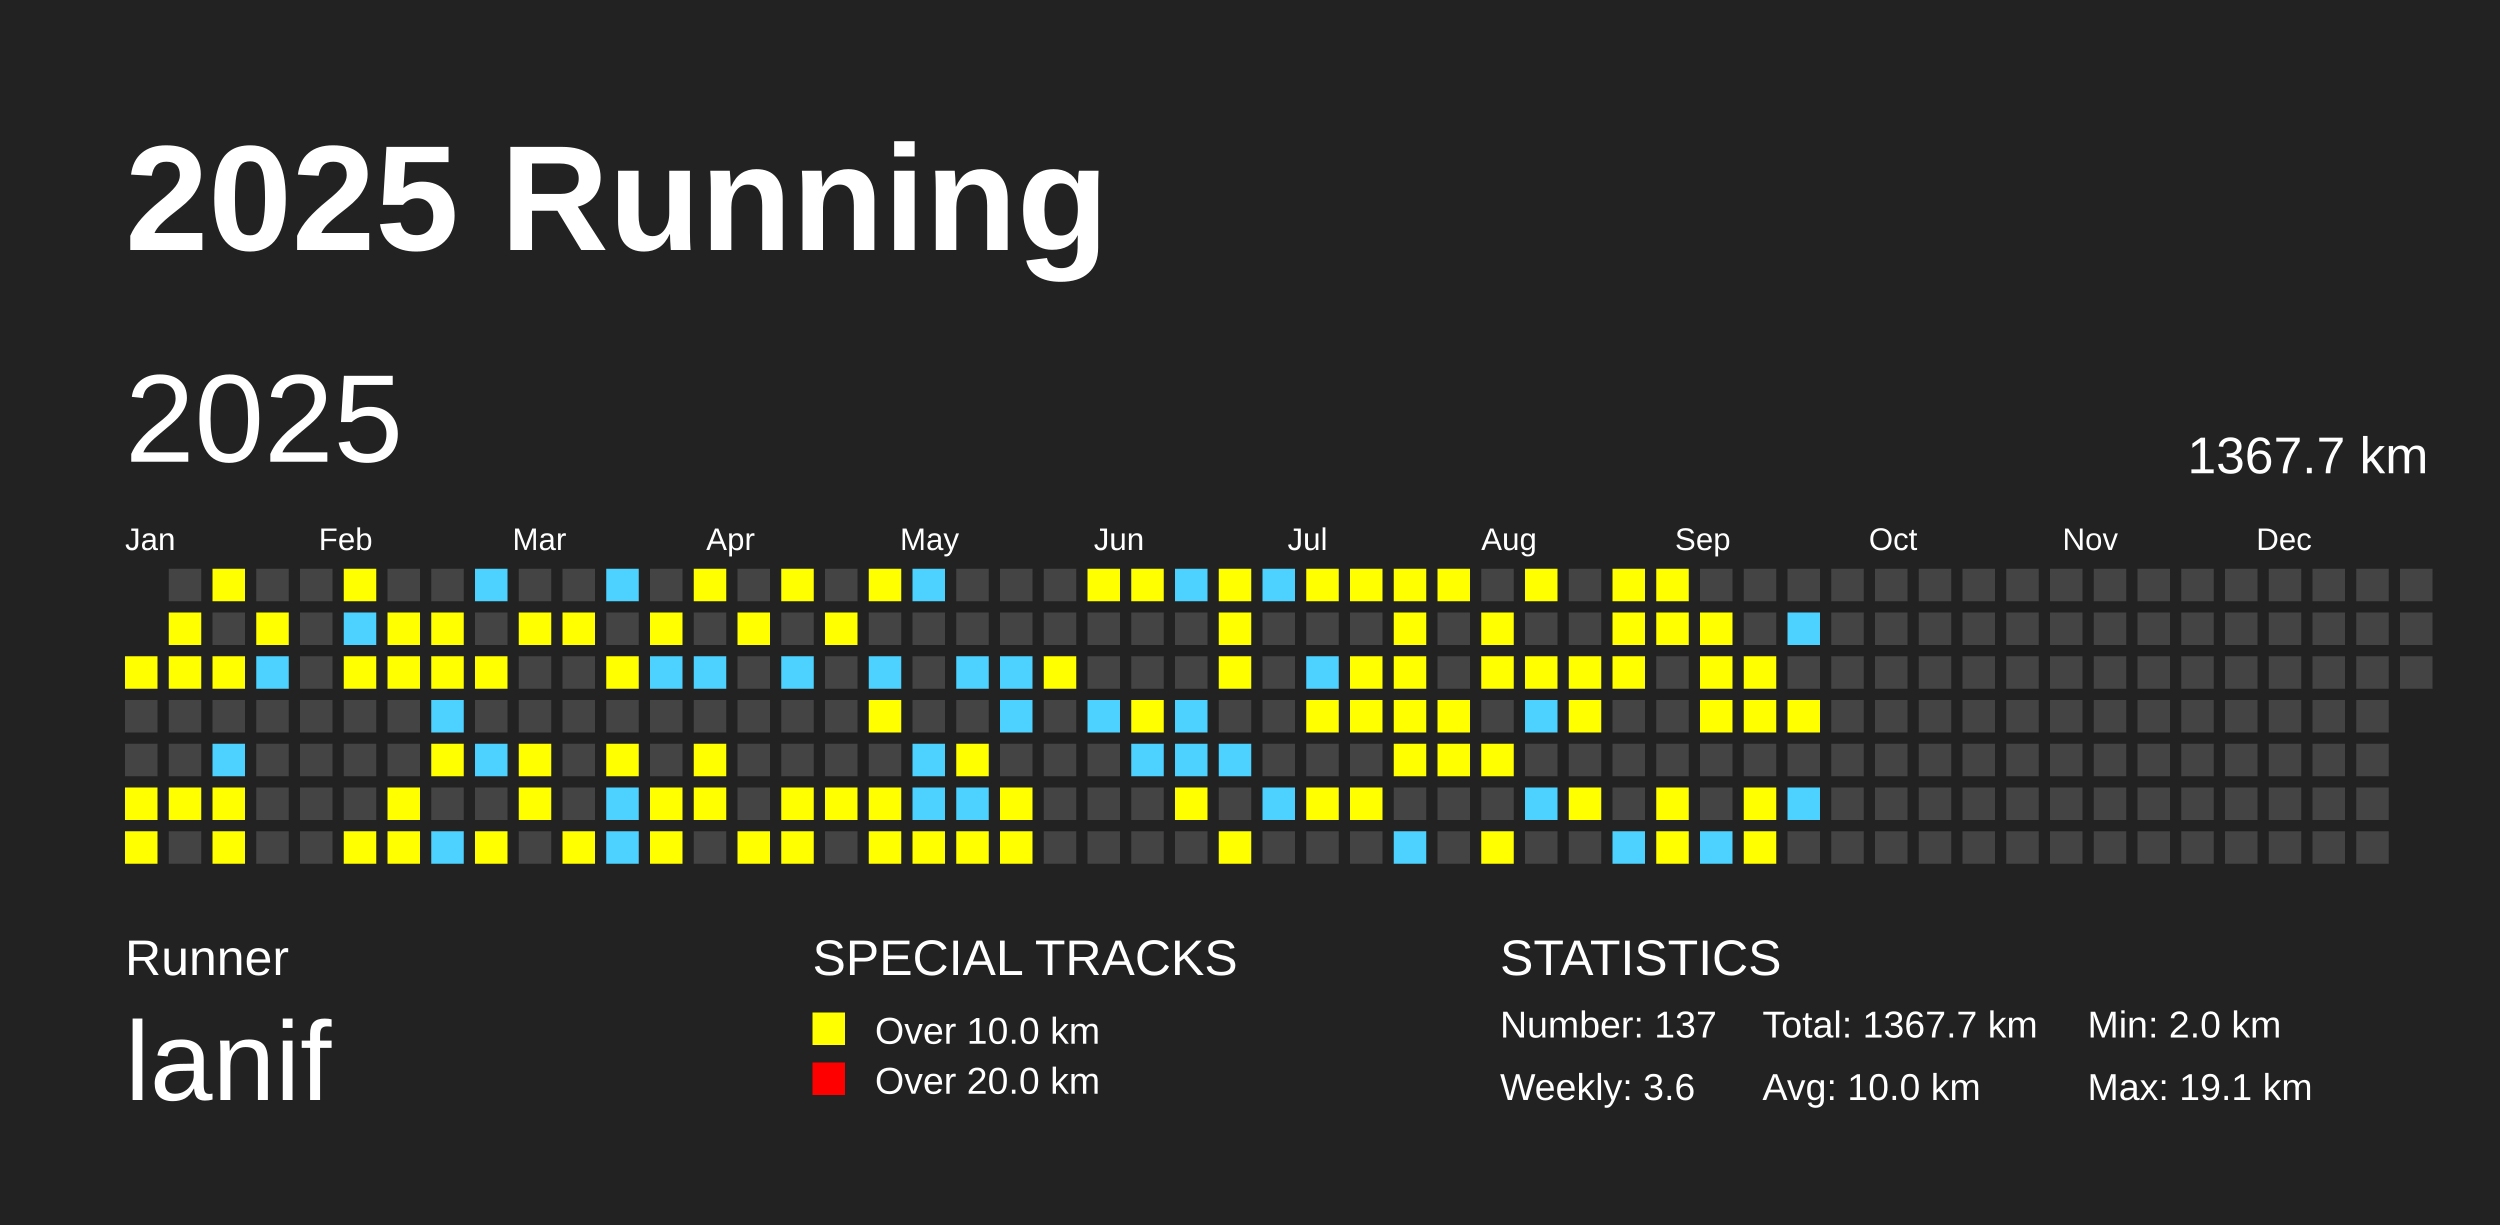
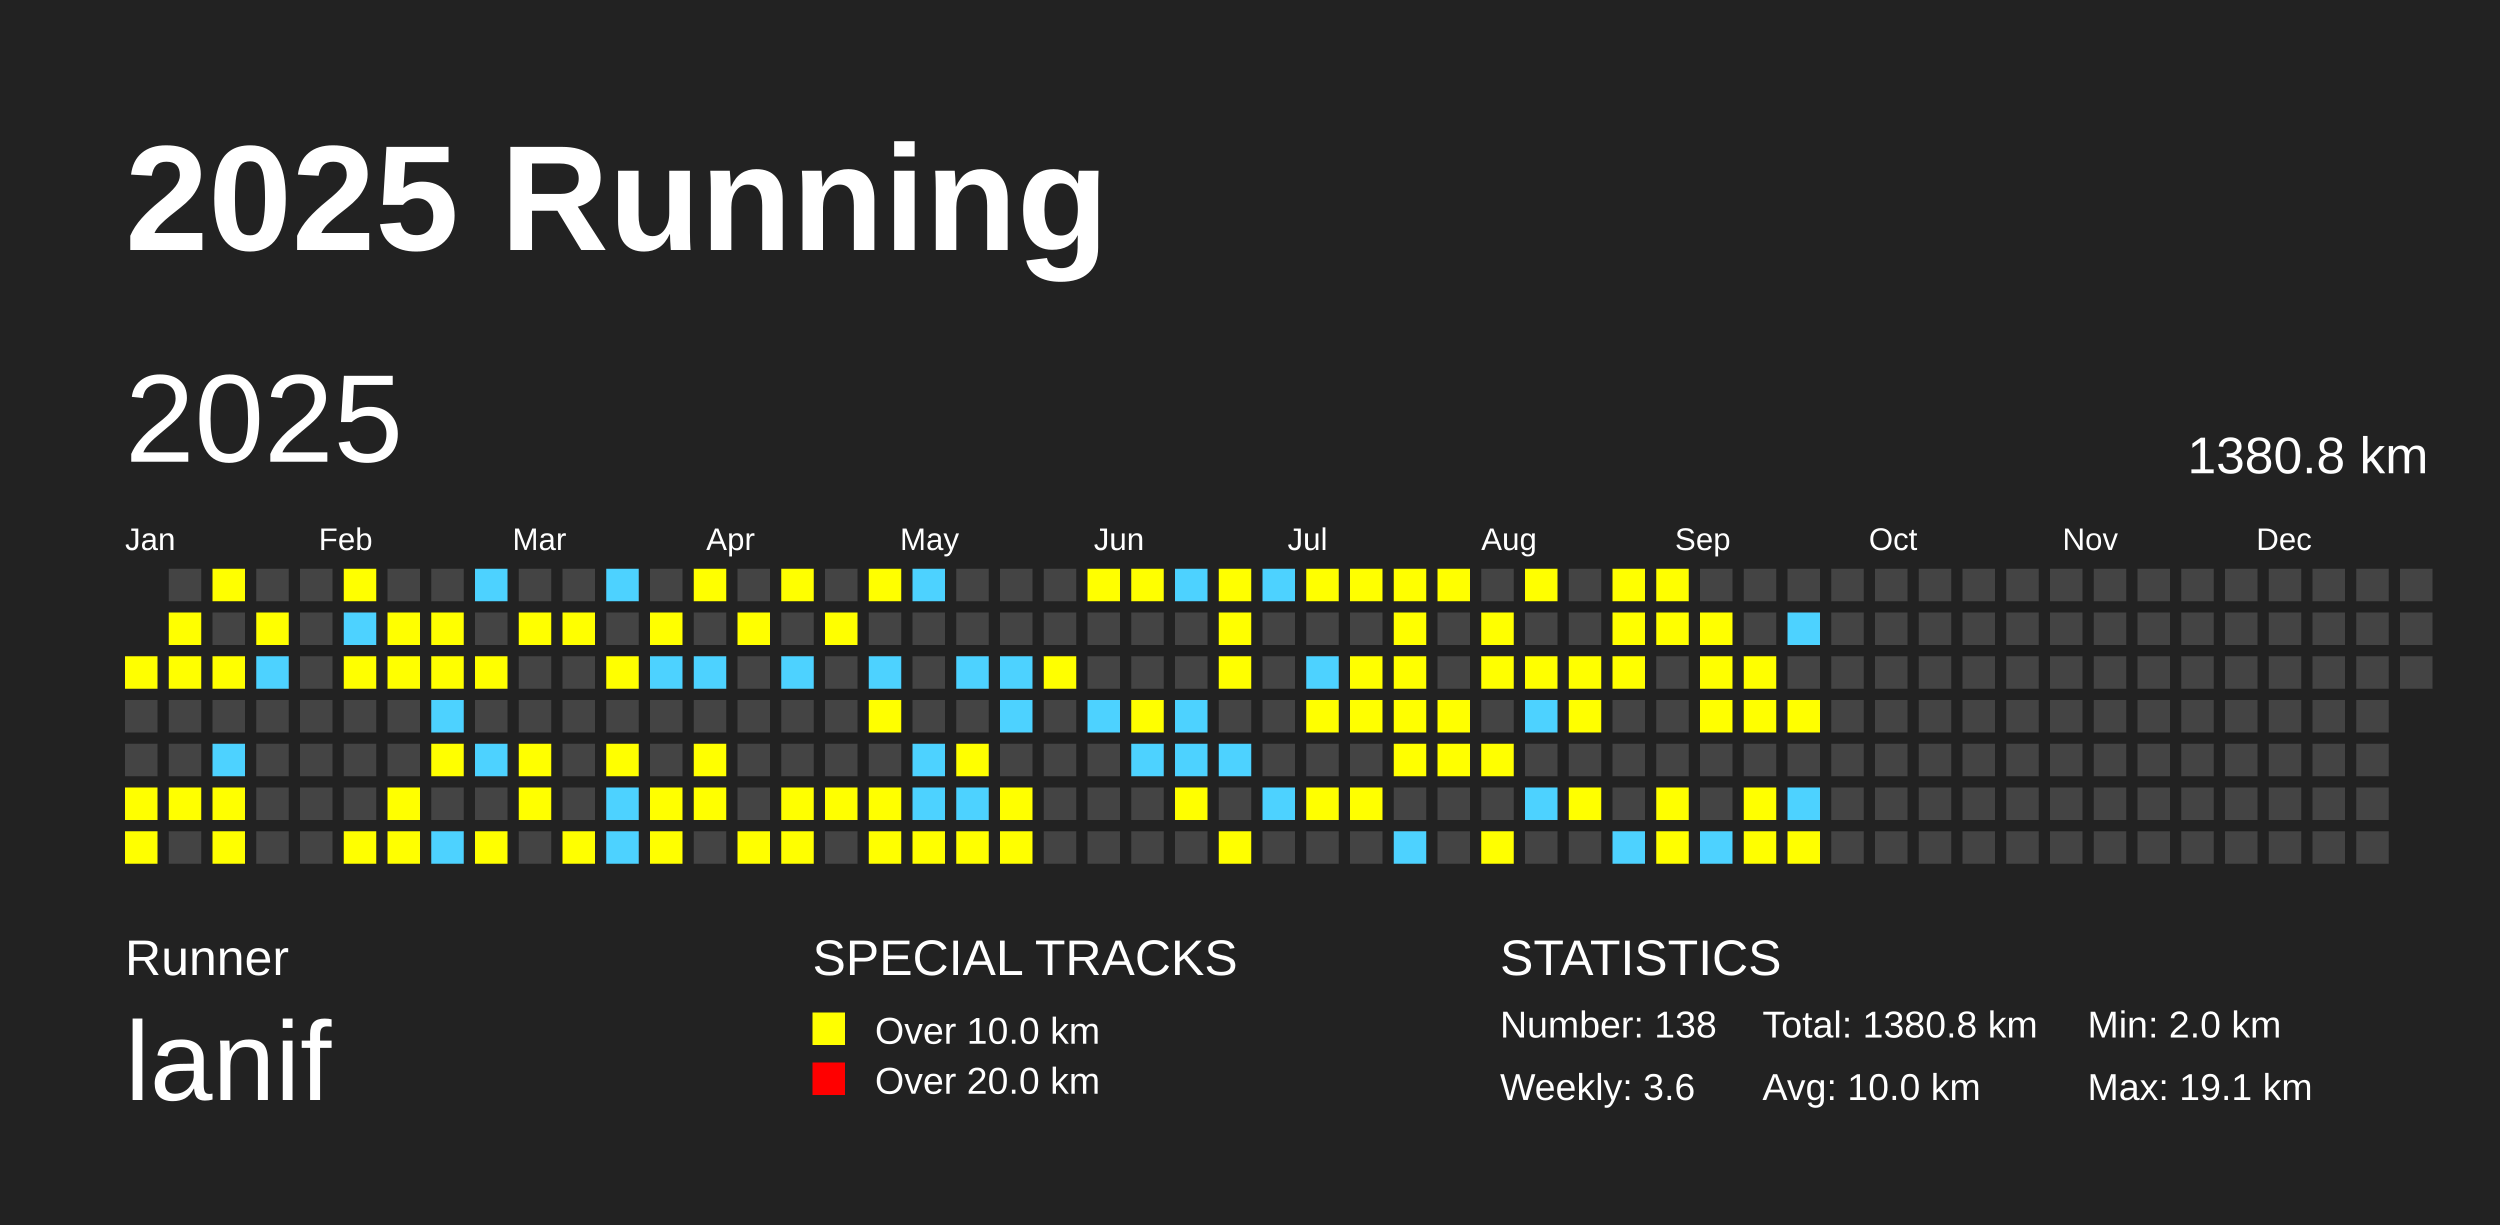
<svg xmlns="http://www.w3.org/2000/svg" baseProfile="full" height="98mm" version="1.1" viewBox="0,0,200,98" width="200mm">
  <defs />
  <rect fill="#222222" height="98" width="200" x="0" y="0" />
  <text fill="#FFFFFF" style="font-size:12px; font-family:Arial; font-weight:bold;" x="10" y="20">2025 Running</text>
  <text fill="#FFFFFF" style="font-size:4px; font-family:Arial" x="10" y="78">Runner</text>
  <text fill="#FFFFFF" style="font-size:9px; font-family:Arial" x="10" y="88">lanif</text>
  <text fill="#FFFFFF" style="font-size:4px; font-family:Arial" x="65" y="78">SPECIAL TRACKS</text>
  <rect fill="yellow" height="2.6" width="2.6" x="65" y="81" />
  <text fill="#FFFFFF" style="font-size:3px; font-family:Arial" x="70" y="83.5">Over 10.0 km</text>
  <rect fill="red" height="2.6" width="2.6" x="65" y="85" />
  <text fill="#FFFFFF" style="font-size:3px; font-family:Arial" x="70" y="87.5">Over 20.0 km</text>
  <text fill="#FFFFFF" style="font-size:4px; font-family:Arial" x="120" y="78">STATISTICS</text>
-   <text fill="#FFFFFF" style="font-size:3px; font-family:Arial" x="120" y="83">Number: 137</text>
+   <text fill="#FFFFFF" style="font-size:3px; font-family:Arial" x="120" y="83">Number: 138</text>
  <text fill="#FFFFFF" style="font-size:3px; font-family:Arial" x="120" y="88">Weekly: 3.6</text>
-   <text fill="#FFFFFF" style="font-size:3px; font-family:Arial" x="141" y="83">Total: 1367.7 km</text>
+   <text fill="#FFFFFF" style="font-size:3px; font-family:Arial" x="141" y="83">Total: 1380.8 km</text>
  <text fill="#FFFFFF" style="font-size:3px; font-family:Arial" x="141" y="88">Avg: 10.0 km</text>
  <text fill="#FFFFFF" style="font-size:3px; font-family:Arial" x="167" y="83">Min: 2.0 km</text>
  <text fill="#FFFFFF" style="font-size:3px; font-family:Arial" x="167" y="88">Max: 19.1 km</text>
  <text dominant-baseline="hanging" fill="#FFFFFF" style="font-size:10.0px; font-family:Arial;" x="10" y="30">2025</text>
-   <text dominant-baseline="hanging" fill="#FFFFFF" style="font-size:4.125px; font-family:Arial;" x="175" y="35">1367.7 km</text>
+   <text dominant-baseline="hanging" fill="#FFFFFF" style="font-size:4.125px; font-family:Arial;" x="175" y="35">1380.8 km</text>
  <text fill="#FFFFFF" style="font-size:2.5px; font-family:Arial" x="10.0" y="44">Jan</text>
  <text fill="#FFFFFF" style="font-size:2.5px; font-family:Arial" x="25.5" y="44">Feb</text>
  <text fill="#FFFFFF" style="font-size:2.5px; font-family:Arial" x="41.0" y="44">Mar</text>
  <text fill="#FFFFFF" style="font-size:2.5px; font-family:Arial" x="56.5" y="44">Apr</text>
  <text fill="#FFFFFF" style="font-size:2.5px; font-family:Arial" x="72.0" y="44">May</text>
  <text fill="#FFFFFF" style="font-size:2.5px; font-family:Arial" x="87.5" y="44">Jun</text>
  <text fill="#FFFFFF" style="font-size:2.5px; font-family:Arial" x="103.0" y="44">Jul</text>
  <text fill="#FFFFFF" style="font-size:2.5px; font-family:Arial" x="118.5" y="44">Aug</text>
  <text fill="#FFFFFF" style="font-size:2.5px; font-family:Arial" x="134.0" y="44">Sep</text>
  <text fill="#FFFFFF" style="font-size:2.5px; font-family:Arial" x="149.5" y="44">Oct</text>
  <text fill="#FFFFFF" style="font-size:2.5px; font-family:Arial" x="165.0" y="44">Nov</text>
  <text fill="#FFFFFF" style="font-size:2.5px; font-family:Arial" x="180.5" y="44">Dec</text>
  <rect fill="yellow" height="2.6" width="2.6" x="10.0" y="52.5" />
  <rect fill="#444444" height="2.6" width="2.6" x="10.0" y="56.0" />
  <rect fill="#444444" height="2.6" width="2.6" x="10.0" y="59.5" />
  <rect fill="yellow" height="2.6" width="2.6" x="10.0" y="63.0" />
  <rect fill="yellow" height="2.6" width="2.6" x="10.0" y="66.5" />
  <rect fill="#444444" height="2.6" width="2.6" x="13.5" y="45.5" />
  <rect fill="yellow" height="2.6" width="2.6" x="13.5" y="49.0" />
  <rect fill="yellow" height="2.6" width="2.6" x="13.5" y="52.5" />
  <rect fill="#444444" height="2.6" width="2.6" x="13.5" y="56.0" />
  <rect fill="#444444" height="2.6" width="2.6" x="13.5" y="59.5" />
  <rect fill="yellow" height="2.6" width="2.6" x="13.5" y="63.0" />
  <rect fill="#444444" height="2.6" width="2.6" x="13.5" y="66.5" />
  <rect fill="yellow" height="2.6" width="2.6" x="17.0" y="45.5" />
  <rect fill="#444444" height="2.6" width="2.6" x="17.0" y="49.0" />
  <rect fill="yellow" height="2.6" width="2.6" x="17.0" y="52.5" />
  <rect fill="#444444" height="2.6" width="2.6" x="17.0" y="56.0" />
  <rect fill="#4DD2FF" height="2.6" width="2.6" x="17.0" y="59.5" />
  <rect fill="yellow" height="2.6" width="2.6" x="17.0" y="63.0" />
  <rect fill="yellow" height="2.6" width="2.6" x="17.0" y="66.5" />
  <rect fill="#444444" height="2.6" width="2.6" x="20.5" y="45.5" />
  <rect fill="yellow" height="2.6" width="2.6" x="20.5" y="49.0" />
  <rect fill="#4DD2FF" height="2.6" width="2.6" x="20.5" y="52.5" />
  <rect fill="#444444" height="2.6" width="2.6" x="20.5" y="56.0" />
  <rect fill="#444444" height="2.6" width="2.6" x="20.5" y="59.5" />
  <rect fill="#444444" height="2.6" width="2.6" x="20.5" y="63.0" />
  <rect fill="#444444" height="2.6" width="2.6" x="20.5" y="66.5" />
  <rect fill="#444444" height="2.6" width="2.6" x="24.0" y="45.5" />
  <rect fill="#444444" height="2.6" width="2.6" x="24.0" y="49.0" />
  <rect fill="#444444" height="2.6" width="2.6" x="24.0" y="52.5" />
  <rect fill="#444444" height="2.6" width="2.6" x="24.0" y="56.0" />
  <rect fill="#444444" height="2.6" width="2.6" x="24.0" y="59.5" />
  <rect fill="#444444" height="2.6" width="2.6" x="24.0" y="63.0" />
  <rect fill="#444444" height="2.6" width="2.6" x="24.0" y="66.5" />
  <rect fill="yellow" height="2.6" width="2.6" x="27.5" y="45.5" />
  <rect fill="#4DD2FF" height="2.6" width="2.6" x="27.5" y="49.0" />
  <rect fill="yellow" height="2.6" width="2.6" x="27.5" y="52.5" />
  <rect fill="#444444" height="2.6" width="2.6" x="27.5" y="56.0" />
  <rect fill="#444444" height="2.6" width="2.6" x="27.5" y="59.5" />
  <rect fill="#444444" height="2.6" width="2.6" x="27.5" y="63.0" />
  <rect fill="yellow" height="2.6" width="2.6" x="27.5" y="66.5" />
  <rect fill="#444444" height="2.6" width="2.6" x="31.0" y="45.5" />
  <rect fill="yellow" height="2.6" width="2.6" x="31.0" y="49.0" />
  <rect fill="yellow" height="2.6" width="2.6" x="31.0" y="52.5" />
  <rect fill="#444444" height="2.6" width="2.6" x="31.0" y="56.0" />
  <rect fill="#444444" height="2.6" width="2.6" x="31.0" y="59.5" />
  <rect fill="yellow" height="2.6" width="2.6" x="31.0" y="63.0" />
  <rect fill="yellow" height="2.6" width="2.6" x="31.0" y="66.5" />
  <rect fill="#444444" height="2.6" width="2.6" x="34.5" y="45.5" />
  <rect fill="yellow" height="2.6" width="2.6" x="34.5" y="49.0" />
  <rect fill="yellow" height="2.6" width="2.6" x="34.5" y="52.5" />
  <rect fill="#4DD2FF" height="2.6" width="2.6" x="34.5" y="56.0" />
  <rect fill="yellow" height="2.6" width="2.6" x="34.5" y="59.5" />
  <rect fill="#444444" height="2.6" width="2.6" x="34.5" y="63.0" />
  <rect fill="#4DD2FF" height="2.6" width="2.6" x="34.5" y="66.5" />
  <rect fill="#4DD2FF" height="2.6" width="2.6" x="38.0" y="45.5" />
  <rect fill="#444444" height="2.6" width="2.6" x="38.0" y="49.0" />
  <rect fill="yellow" height="2.6" width="2.6" x="38.0" y="52.5" />
  <rect fill="#444444" height="2.6" width="2.6" x="38.0" y="56.0" />
  <rect fill="#4DD2FF" height="2.6" width="2.6" x="38.0" y="59.5" />
  <rect fill="#444444" height="2.6" width="2.6" x="38.0" y="63.0" />
  <rect fill="yellow" height="2.6" width="2.6" x="38.0" y="66.5" />
  <rect fill="#444444" height="2.6" width="2.6" x="41.5" y="45.5" />
  <rect fill="yellow" height="2.6" width="2.6" x="41.5" y="49.0" />
  <rect fill="#444444" height="2.6" width="2.6" x="41.5" y="52.5" />
  <rect fill="#444444" height="2.6" width="2.6" x="41.5" y="56.0" />
  <rect fill="yellow" height="2.6" width="2.6" x="41.5" y="59.5" />
  <rect fill="yellow" height="2.6" width="2.6" x="41.5" y="63.0" />
  <rect fill="#444444" height="2.6" width="2.6" x="41.5" y="66.5" />
  <rect fill="#444444" height="2.6" width="2.6" x="45.0" y="45.5" />
  <rect fill="yellow" height="2.6" width="2.6" x="45.0" y="49.0" />
  <rect fill="#444444" height="2.6" width="2.6" x="45.0" y="52.5" />
  <rect fill="#444444" height="2.6" width="2.6" x="45.0" y="56.0" />
  <rect fill="#444444" height="2.6" width="2.6" x="45.0" y="59.5" />
  <rect fill="#444444" height="2.6" width="2.6" x="45.0" y="63.0" />
  <rect fill="yellow" height="2.6" width="2.6" x="45.0" y="66.5" />
  <rect fill="#4DD2FF" height="2.6" width="2.6" x="48.5" y="45.5" />
  <rect fill="#444444" height="2.6" width="2.6" x="48.5" y="49.0" />
  <rect fill="yellow" height="2.6" width="2.6" x="48.5" y="52.5" />
  <rect fill="#444444" height="2.6" width="2.6" x="48.5" y="56.0" />
  <rect fill="yellow" height="2.6" width="2.6" x="48.5" y="59.5" />
  <rect fill="#4DD2FF" height="2.6" width="2.6" x="48.5" y="63.0" />
  <rect fill="#4DD2FF" height="2.6" width="2.6" x="48.5" y="66.5" />
  <rect fill="#444444" height="2.6" width="2.6" x="52.0" y="45.5" />
  <rect fill="yellow" height="2.6" width="2.6" x="52.0" y="49.0" />
  <rect fill="#4DD2FF" height="2.6" width="2.6" x="52.0" y="52.5" />
  <rect fill="#444444" height="2.6" width="2.6" x="52.0" y="56.0" />
  <rect fill="#444444" height="2.6" width="2.6" x="52.0" y="59.5" />
  <rect fill="yellow" height="2.6" width="2.6" x="52.0" y="63.0" />
  <rect fill="yellow" height="2.6" width="2.6" x="52.0" y="66.5" />
  <rect fill="yellow" height="2.6" width="2.6" x="55.5" y="45.5" />
  <rect fill="#444444" height="2.6" width="2.6" x="55.5" y="49.0" />
  <rect fill="#4DD2FF" height="2.6" width="2.6" x="55.5" y="52.5" />
  <rect fill="#444444" height="2.6" width="2.6" x="55.5" y="56.0" />
  <rect fill="yellow" height="2.6" width="2.6" x="55.5" y="59.5" />
  <rect fill="yellow" height="2.6" width="2.6" x="55.5" y="63.0" />
  <rect fill="#444444" height="2.6" width="2.6" x="55.5" y="66.5" />
  <rect fill="#444444" height="2.6" width="2.6" x="59.0" y="45.5" />
  <rect fill="yellow" height="2.6" width="2.6" x="59.0" y="49.0" />
  <rect fill="#444444" height="2.6" width="2.6" x="59.0" y="52.5" />
  <rect fill="#444444" height="2.6" width="2.6" x="59.0" y="56.0" />
  <rect fill="#444444" height="2.6" width="2.6" x="59.0" y="59.5" />
  <rect fill="#444444" height="2.6" width="2.6" x="59.0" y="63.0" />
  <rect fill="yellow" height="2.6" width="2.6" x="59.0" y="66.5" />
  <rect fill="yellow" height="2.6" width="2.6" x="62.5" y="45.5" />
  <rect fill="#444444" height="2.6" width="2.6" x="62.5" y="49.0" />
  <rect fill="#4DD2FF" height="2.6" width="2.6" x="62.5" y="52.5" />
  <rect fill="#444444" height="2.6" width="2.6" x="62.5" y="56.0" />
  <rect fill="#444444" height="2.6" width="2.6" x="62.5" y="59.5" />
  <rect fill="yellow" height="2.6" width="2.6" x="62.5" y="63.0" />
  <rect fill="yellow" height="2.6" width="2.6" x="62.5" y="66.5" />
  <rect fill="#444444" height="2.6" width="2.6" x="66.0" y="45.5" />
  <rect fill="yellow" height="2.6" width="2.6" x="66.0" y="49.0" />
  <rect fill="#444444" height="2.6" width="2.6" x="66.0" y="52.5" />
  <rect fill="#444444" height="2.6" width="2.6" x="66.0" y="56.0" />
  <rect fill="#444444" height="2.6" width="2.6" x="66.0" y="59.5" />
  <rect fill="yellow" height="2.6" width="2.6" x="66.0" y="63.0" />
  <rect fill="#444444" height="2.6" width="2.6" x="66.0" y="66.5" />
  <rect fill="yellow" height="2.6" width="2.6" x="69.5" y="45.5" />
  <rect fill="#444444" height="2.6" width="2.6" x="69.5" y="49.0" />
  <rect fill="#4DD2FF" height="2.6" width="2.6" x="69.5" y="52.5" />
  <rect fill="yellow" height="2.6" width="2.6" x="69.5" y="56.0" />
  <rect fill="#444444" height="2.6" width="2.6" x="69.5" y="59.5" />
  <rect fill="yellow" height="2.6" width="2.6" x="69.5" y="63.0" />
  <rect fill="yellow" height="2.6" width="2.6" x="69.5" y="66.5" />
  <rect fill="#4DD2FF" height="2.6" width="2.6" x="73.0" y="45.5" />
  <rect fill="#444444" height="2.6" width="2.6" x="73.0" y="49.0" />
  <rect fill="#444444" height="2.6" width="2.6" x="73.0" y="52.5" />
  <rect fill="#444444" height="2.6" width="2.6" x="73.0" y="56.0" />
  <rect fill="#4DD2FF" height="2.6" width="2.6" x="73.0" y="59.5" />
  <rect fill="#4DD2FF" height="2.6" width="2.6" x="73.0" y="63.0" />
  <rect fill="yellow" height="2.6" width="2.6" x="73.0" y="66.5" />
  <rect fill="#444444" height="2.6" width="2.6" x="76.5" y="45.5" />
  <rect fill="#444444" height="2.6" width="2.6" x="76.5" y="49.0" />
  <rect fill="#4DD2FF" height="2.6" width="2.6" x="76.5" y="52.5" />
  <rect fill="#444444" height="2.6" width="2.6" x="76.5" y="56.0" />
  <rect fill="yellow" height="2.6" width="2.6" x="76.5" y="59.5" />
  <rect fill="#4DD2FF" height="2.6" width="2.6" x="76.5" y="63.0" />
  <rect fill="yellow" height="2.6" width="2.6" x="76.5" y="66.5" />
  <rect fill="#444444" height="2.6" width="2.6" x="80.0" y="45.5" />
  <rect fill="#444444" height="2.6" width="2.6" x="80.0" y="49.0" />
  <rect fill="#4DD2FF" height="2.6" width="2.6" x="80.0" y="52.5" />
  <rect fill="#4DD2FF" height="2.6" width="2.6" x="80.0" y="56.0" />
  <rect fill="#444444" height="2.6" width="2.6" x="80.0" y="59.5" />
  <rect fill="yellow" height="2.6" width="2.6" x="80.0" y="63.0" />
  <rect fill="yellow" height="2.6" width="2.6" x="80.0" y="66.5" />
  <rect fill="#444444" height="2.6" width="2.6" x="83.5" y="45.5" />
  <rect fill="#444444" height="2.6" width="2.6" x="83.5" y="49.0" />
  <rect fill="yellow" height="2.6" width="2.6" x="83.5" y="52.5" />
  <rect fill="#444444" height="2.6" width="2.6" x="83.5" y="56.0" />
  <rect fill="#444444" height="2.6" width="2.6" x="83.5" y="59.5" />
  <rect fill="#444444" height="2.6" width="2.6" x="83.5" y="63.0" />
  <rect fill="#444444" height="2.6" width="2.6" x="83.5" y="66.5" />
  <rect fill="yellow" height="2.6" width="2.6" x="87.0" y="45.5" />
  <rect fill="#444444" height="2.6" width="2.6" x="87.0" y="49.0" />
  <rect fill="#444444" height="2.6" width="2.6" x="87.0" y="52.5" />
  <rect fill="#4DD2FF" height="2.6" width="2.6" x="87.0" y="56.0" />
  <rect fill="#444444" height="2.6" width="2.6" x="87.0" y="59.5" />
  <rect fill="#444444" height="2.6" width="2.6" x="87.0" y="63.0" />
  <rect fill="#444444" height="2.6" width="2.6" x="87.0" y="66.5" />
  <rect fill="yellow" height="2.6" width="2.6" x="90.5" y="45.5" />
  <rect fill="#444444" height="2.6" width="2.6" x="90.5" y="49.0" />
  <rect fill="#444444" height="2.6" width="2.6" x="90.5" y="52.5" />
  <rect fill="yellow" height="2.6" width="2.6" x="90.5" y="56.0" />
  <rect fill="#4DD2FF" height="2.6" width="2.6" x="90.5" y="59.5" />
  <rect fill="#444444" height="2.6" width="2.6" x="90.5" y="63.0" />
  <rect fill="#444444" height="2.6" width="2.6" x="90.5" y="66.5" />
  <rect fill="#4DD2FF" height="2.6" width="2.6" x="94.0" y="45.5" />
  <rect fill="#444444" height="2.6" width="2.6" x="94.0" y="49.0" />
  <rect fill="#444444" height="2.6" width="2.6" x="94.0" y="52.5" />
  <rect fill="#4DD2FF" height="2.6" width="2.6" x="94.0" y="56.0" />
  <rect fill="#4DD2FF" height="2.6" width="2.6" x="94.0" y="59.5" />
  <rect fill="yellow" height="2.6" width="2.6" x="94.0" y="63.0" />
  <rect fill="#444444" height="2.6" width="2.6" x="94.0" y="66.5" />
  <rect fill="yellow" height="2.6" width="2.6" x="97.5" y="45.5" />
  <rect fill="yellow" height="2.6" width="2.6" x="97.5" y="49.0" />
  <rect fill="yellow" height="2.6" width="2.6" x="97.5" y="52.5" />
  <rect fill="#444444" height="2.6" width="2.6" x="97.5" y="56.0" />
  <rect fill="#4DD2FF" height="2.6" width="2.6" x="97.5" y="59.5" />
  <rect fill="#444444" height="2.6" width="2.6" x="97.5" y="63.0" />
  <rect fill="yellow" height="2.6" width="2.6" x="97.5" y="66.5" />
  <rect fill="#4DD2FF" height="2.6" width="2.6" x="101.0" y="45.5" />
  <rect fill="#444444" height="2.6" width="2.6" x="101.0" y="49.0" />
  <rect fill="#444444" height="2.6" width="2.6" x="101.0" y="52.5" />
  <rect fill="#444444" height="2.6" width="2.6" x="101.0" y="56.0" />
  <rect fill="#444444" height="2.6" width="2.6" x="101.0" y="59.5" />
  <rect fill="#4DD2FF" height="2.6" width="2.6" x="101.0" y="63.0" />
  <rect fill="#444444" height="2.6" width="2.6" x="101.0" y="66.5" />
  <rect fill="yellow" height="2.6" width="2.6" x="104.5" y="45.5" />
  <rect fill="#444444" height="2.6" width="2.6" x="104.5" y="49.0" />
  <rect fill="#4DD2FF" height="2.6" width="2.6" x="104.5" y="52.5" />
  <rect fill="yellow" height="2.6" width="2.6" x="104.5" y="56.0" />
  <rect fill="#444444" height="2.6" width="2.6" x="104.5" y="59.5" />
  <rect fill="yellow" height="2.6" width="2.6" x="104.5" y="63.0" />
  <rect fill="#444444" height="2.6" width="2.6" x="104.5" y="66.5" />
  <rect fill="yellow" height="2.6" width="2.6" x="108.0" y="45.5" />
  <rect fill="#444444" height="2.6" width="2.6" x="108.0" y="49.0" />
  <rect fill="yellow" height="2.6" width="2.6" x="108.0" y="52.5" />
  <rect fill="yellow" height="2.6" width="2.6" x="108.0" y="56.0" />
  <rect fill="#444444" height="2.6" width="2.6" x="108.0" y="59.5" />
  <rect fill="yellow" height="2.6" width="2.6" x="108.0" y="63.0" />
  <rect fill="#444444" height="2.6" width="2.6" x="108.0" y="66.5" />
  <rect fill="yellow" height="2.6" width="2.6" x="111.5" y="45.5" />
  <rect fill="yellow" height="2.6" width="2.6" x="111.5" y="49.0" />
  <rect fill="yellow" height="2.6" width="2.6" x="111.5" y="52.5" />
  <rect fill="yellow" height="2.6" width="2.6" x="111.5" y="56.0" />
  <rect fill="yellow" height="2.6" width="2.6" x="111.5" y="59.5" />
  <rect fill="#444444" height="2.6" width="2.6" x="111.5" y="63.0" />
  <rect fill="#4DD2FF" height="2.6" width="2.6" x="111.5" y="66.5" />
  <rect fill="yellow" height="2.6" width="2.6" x="115.0" y="45.5" />
  <rect fill="#444444" height="2.6" width="2.6" x="115.0" y="49.0" />
  <rect fill="#444444" height="2.6" width="2.6" x="115.0" y="52.5" />
  <rect fill="yellow" height="2.6" width="2.6" x="115.0" y="56.0" />
  <rect fill="yellow" height="2.6" width="2.6" x="115.0" y="59.5" />
  <rect fill="#444444" height="2.6" width="2.6" x="115.0" y="63.0" />
  <rect fill="#444444" height="2.6" width="2.6" x="115.0" y="66.5" />
  <rect fill="#444444" height="2.6" width="2.6" x="118.5" y="45.5" />
  <rect fill="yellow" height="2.6" width="2.6" x="118.5" y="49.0" />
  <rect fill="yellow" height="2.6" width="2.6" x="118.5" y="52.5" />
  <rect fill="#444444" height="2.6" width="2.6" x="118.5" y="56.0" />
  <rect fill="yellow" height="2.6" width="2.6" x="118.5" y="59.5" />
  <rect fill="#444444" height="2.6" width="2.6" x="118.5" y="63.0" />
  <rect fill="yellow" height="2.6" width="2.6" x="118.5" y="66.5" />
  <rect fill="yellow" height="2.6" width="2.6" x="122.0" y="45.5" />
  <rect fill="#444444" height="2.6" width="2.6" x="122.0" y="49.0" />
  <rect fill="yellow" height="2.6" width="2.6" x="122.0" y="52.5" />
  <rect fill="#4DD2FF" height="2.6" width="2.6" x="122.0" y="56.0" />
  <rect fill="#444444" height="2.6" width="2.6" x="122.0" y="59.5" />
  <rect fill="#4DD2FF" height="2.6" width="2.6" x="122.0" y="63.0" />
  <rect fill="#444444" height="2.6" width="2.6" x="122.0" y="66.5" />
  <rect fill="#444444" height="2.6" width="2.6" x="125.5" y="45.5" />
  <rect fill="#444444" height="2.6" width="2.6" x="125.5" y="49.0" />
  <rect fill="yellow" height="2.6" width="2.6" x="125.5" y="52.5" />
  <rect fill="yellow" height="2.6" width="2.6" x="125.5" y="56.0" />
  <rect fill="#444444" height="2.6" width="2.6" x="125.5" y="59.5" />
  <rect fill="yellow" height="2.6" width="2.6" x="125.5" y="63.0" />
  <rect fill="#444444" height="2.6" width="2.6" x="125.5" y="66.5" />
  <rect fill="yellow" height="2.6" width="2.6" x="129.0" y="45.5" />
  <rect fill="yellow" height="2.6" width="2.6" x="129.0" y="49.0" />
  <rect fill="yellow" height="2.6" width="2.6" x="129.0" y="52.5" />
  <rect fill="#444444" height="2.6" width="2.6" x="129.0" y="56.0" />
  <rect fill="#444444" height="2.6" width="2.6" x="129.0" y="59.5" />
  <rect fill="#444444" height="2.6" width="2.6" x="129.0" y="63.0" />
  <rect fill="#4DD2FF" height="2.6" width="2.6" x="129.0" y="66.5" />
  <rect fill="yellow" height="2.6" width="2.6" x="132.5" y="45.5" />
  <rect fill="yellow" height="2.6" width="2.6" x="132.5" y="49.0" />
  <rect fill="#444444" height="2.6" width="2.6" x="132.5" y="52.5" />
  <rect fill="#444444" height="2.6" width="2.6" x="132.5" y="56.0" />
  <rect fill="#444444" height="2.6" width="2.6" x="132.5" y="59.5" />
  <rect fill="yellow" height="2.6" width="2.6" x="132.5" y="63.0" />
  <rect fill="yellow" height="2.6" width="2.6" x="132.5" y="66.5" />
  <rect fill="#444444" height="2.6" width="2.6" x="136.0" y="45.5" />
  <rect fill="yellow" height="2.6" width="2.6" x="136.0" y="49.0" />
  <rect fill="yellow" height="2.6" width="2.6" x="136.0" y="52.5" />
  <rect fill="yellow" height="2.6" width="2.6" x="136.0" y="56.0" />
  <rect fill="#444444" height="2.6" width="2.6" x="136.0" y="59.5" />
  <rect fill="#444444" height="2.6" width="2.6" x="136.0" y="63.0" />
  <rect fill="#4DD2FF" height="2.6" width="2.6" x="136.0" y="66.5" />
  <rect fill="#444444" height="2.6" width="2.6" x="139.5" y="45.5" />
  <rect fill="#444444" height="2.6" width="2.6" x="139.5" y="49.0" />
  <rect fill="yellow" height="2.6" width="2.6" x="139.5" y="52.5" />
  <rect fill="yellow" height="2.6" width="2.6" x="139.5" y="56.0" />
  <rect fill="#444444" height="2.6" width="2.6" x="139.5" y="59.5" />
  <rect fill="yellow" height="2.6" width="2.6" x="139.5" y="63.0" />
  <rect fill="yellow" height="2.6" width="2.6" x="139.5" y="66.5" />
  <rect fill="#444444" height="2.6" width="2.6" x="143.0" y="45.5" />
  <rect fill="#4DD2FF" height="2.6" width="2.6" x="143.0" y="49.0" />
  <rect fill="#444444" height="2.6" width="2.6" x="143.0" y="52.5" />
  <rect fill="yellow" height="2.6" width="2.6" x="143.0" y="56.0" />
  <rect fill="#444444" height="2.6" width="2.6" x="143.0" y="59.5" />
  <rect fill="#4DD2FF" height="2.6" width="2.6" x="143.0" y="63.0" />
-   <rect fill="#444444" height="2.6" width="2.6" x="143.0" y="66.5" />
+   <rect fill="yellow" height="2.6" width="2.6" x="143.0" y="66.5" />
  <rect fill="#444444" height="2.6" width="2.6" x="146.5" y="45.5" />
  <rect fill="#444444" height="2.6" width="2.6" x="146.5" y="49.0" />
  <rect fill="#444444" height="2.6" width="2.6" x="146.5" y="52.5" />
  <rect fill="#444444" height="2.6" width="2.6" x="146.5" y="56.0" />
  <rect fill="#444444" height="2.6" width="2.6" x="146.5" y="59.5" />
  <rect fill="#444444" height="2.6" width="2.6" x="146.5" y="63.0" />
  <rect fill="#444444" height="2.6" width="2.6" x="146.5" y="66.5" />
  <rect fill="#444444" height="2.6" width="2.6" x="150.0" y="45.5" />
  <rect fill="#444444" height="2.6" width="2.6" x="150.0" y="49.0" />
  <rect fill="#444444" height="2.6" width="2.6" x="150.0" y="52.5" />
  <rect fill="#444444" height="2.6" width="2.6" x="150.0" y="56.0" />
  <rect fill="#444444" height="2.6" width="2.6" x="150.0" y="59.5" />
  <rect fill="#444444" height="2.6" width="2.6" x="150.0" y="63.0" />
  <rect fill="#444444" height="2.6" width="2.6" x="150.0" y="66.5" />
  <rect fill="#444444" height="2.6" width="2.6" x="153.5" y="45.5" />
  <rect fill="#444444" height="2.6" width="2.6" x="153.5" y="49.0" />
  <rect fill="#444444" height="2.6" width="2.6" x="153.5" y="52.5" />
  <rect fill="#444444" height="2.6" width="2.6" x="153.5" y="56.0" />
  <rect fill="#444444" height="2.6" width="2.6" x="153.5" y="59.5" />
  <rect fill="#444444" height="2.6" width="2.6" x="153.5" y="63.0" />
  <rect fill="#444444" height="2.6" width="2.6" x="153.5" y="66.5" />
  <rect fill="#444444" height="2.6" width="2.6" x="157.0" y="45.5" />
  <rect fill="#444444" height="2.6" width="2.6" x="157.0" y="49.0" />
  <rect fill="#444444" height="2.6" width="2.6" x="157.0" y="52.5" />
  <rect fill="#444444" height="2.6" width="2.6" x="157.0" y="56.0" />
  <rect fill="#444444" height="2.6" width="2.6" x="157.0" y="59.5" />
  <rect fill="#444444" height="2.6" width="2.6" x="157.0" y="63.0" />
  <rect fill="#444444" height="2.6" width="2.6" x="157.0" y="66.5" />
  <rect fill="#444444" height="2.6" width="2.6" x="160.5" y="45.5" />
  <rect fill="#444444" height="2.6" width="2.6" x="160.5" y="49.0" />
  <rect fill="#444444" height="2.6" width="2.6" x="160.5" y="52.5" />
  <rect fill="#444444" height="2.6" width="2.6" x="160.5" y="56.0" />
  <rect fill="#444444" height="2.6" width="2.6" x="160.5" y="59.5" />
  <rect fill="#444444" height="2.6" width="2.6" x="160.5" y="63.0" />
  <rect fill="#444444" height="2.6" width="2.6" x="160.5" y="66.5" />
  <rect fill="#444444" height="2.6" width="2.6" x="164.0" y="45.5" />
  <rect fill="#444444" height="2.6" width="2.6" x="164.0" y="49.0" />
  <rect fill="#444444" height="2.6" width="2.6" x="164.0" y="52.5" />
  <rect fill="#444444" height="2.6" width="2.6" x="164.0" y="56.0" />
  <rect fill="#444444" height="2.6" width="2.6" x="164.0" y="59.5" />
  <rect fill="#444444" height="2.6" width="2.6" x="164.0" y="63.0" />
  <rect fill="#444444" height="2.6" width="2.6" x="164.0" y="66.5" />
  <rect fill="#444444" height="2.6" width="2.6" x="167.5" y="45.5" />
  <rect fill="#444444" height="2.6" width="2.6" x="167.5" y="49.0" />
  <rect fill="#444444" height="2.6" width="2.6" x="167.5" y="52.5" />
  <rect fill="#444444" height="2.6" width="2.6" x="167.5" y="56.0" />
  <rect fill="#444444" height="2.6" width="2.6" x="167.5" y="59.5" />
  <rect fill="#444444" height="2.6" width="2.6" x="167.5" y="63.0" />
  <rect fill="#444444" height="2.6" width="2.6" x="167.5" y="66.5" />
  <rect fill="#444444" height="2.6" width="2.6" x="171.0" y="45.5" />
  <rect fill="#444444" height="2.6" width="2.6" x="171.0" y="49.0" />
  <rect fill="#444444" height="2.6" width="2.6" x="171.0" y="52.5" />
  <rect fill="#444444" height="2.6" width="2.6" x="171.0" y="56.0" />
  <rect fill="#444444" height="2.6" width="2.6" x="171.0" y="59.5" />
  <rect fill="#444444" height="2.6" width="2.6" x="171.0" y="63.0" />
  <rect fill="#444444" height="2.6" width="2.6" x="171.0" y="66.5" />
  <rect fill="#444444" height="2.6" width="2.6" x="174.5" y="45.5" />
  <rect fill="#444444" height="2.6" width="2.6" x="174.5" y="49.0" />
  <rect fill="#444444" height="2.6" width="2.6" x="174.5" y="52.5" />
  <rect fill="#444444" height="2.6" width="2.6" x="174.5" y="56.0" />
  <rect fill="#444444" height="2.6" width="2.6" x="174.5" y="59.5" />
  <rect fill="#444444" height="2.6" width="2.6" x="174.5" y="63.0" />
  <rect fill="#444444" height="2.6" width="2.6" x="174.5" y="66.5" />
  <rect fill="#444444" height="2.6" width="2.6" x="178.0" y="45.5" />
  <rect fill="#444444" height="2.6" width="2.6" x="178.0" y="49.0" />
  <rect fill="#444444" height="2.6" width="2.6" x="178.0" y="52.5" />
  <rect fill="#444444" height="2.6" width="2.6" x="178.0" y="56.0" />
  <rect fill="#444444" height="2.6" width="2.6" x="178.0" y="59.5" />
  <rect fill="#444444" height="2.6" width="2.6" x="178.0" y="63.0" />
  <rect fill="#444444" height="2.6" width="2.6" x="178.0" y="66.5" />
  <rect fill="#444444" height="2.6" width="2.6" x="181.5" y="45.5" />
  <rect fill="#444444" height="2.6" width="2.6" x="181.5" y="49.0" />
  <rect fill="#444444" height="2.6" width="2.6" x="181.5" y="52.5" />
  <rect fill="#444444" height="2.6" width="2.6" x="181.5" y="56.0" />
  <rect fill="#444444" height="2.6" width="2.6" x="181.5" y="59.5" />
  <rect fill="#444444" height="2.6" width="2.6" x="181.5" y="63.0" />
  <rect fill="#444444" height="2.6" width="2.6" x="181.5" y="66.5" />
  <rect fill="#444444" height="2.6" width="2.6" x="185.0" y="45.5" />
  <rect fill="#444444" height="2.6" width="2.6" x="185.0" y="49.0" />
  <rect fill="#444444" height="2.6" width="2.6" x="185.0" y="52.5" />
  <rect fill="#444444" height="2.6" width="2.6" x="185.0" y="56.0" />
  <rect fill="#444444" height="2.6" width="2.6" x="185.0" y="59.5" />
  <rect fill="#444444" height="2.6" width="2.6" x="185.0" y="63.0" />
  <rect fill="#444444" height="2.6" width="2.6" x="185.0" y="66.5" />
  <rect fill="#444444" height="2.6" width="2.6" x="188.5" y="45.5" />
  <rect fill="#444444" height="2.6" width="2.6" x="188.5" y="49.0" />
  <rect fill="#444444" height="2.6" width="2.6" x="188.5" y="52.5" />
  <rect fill="#444444" height="2.6" width="2.6" x="188.5" y="56.0" />
  <rect fill="#444444" height="2.6" width="2.6" x="188.5" y="59.5" />
  <rect fill="#444444" height="2.6" width="2.6" x="188.5" y="63.0" />
  <rect fill="#444444" height="2.6" width="2.6" x="188.5" y="66.5" />
  <rect fill="#444444" height="2.6" width="2.6" x="192.0" y="45.5" />
  <rect fill="#444444" height="2.6" width="2.6" x="192.0" y="49.0" />
  <rect fill="#444444" height="2.6" width="2.6" x="192.0" y="52.5" />
</svg>
